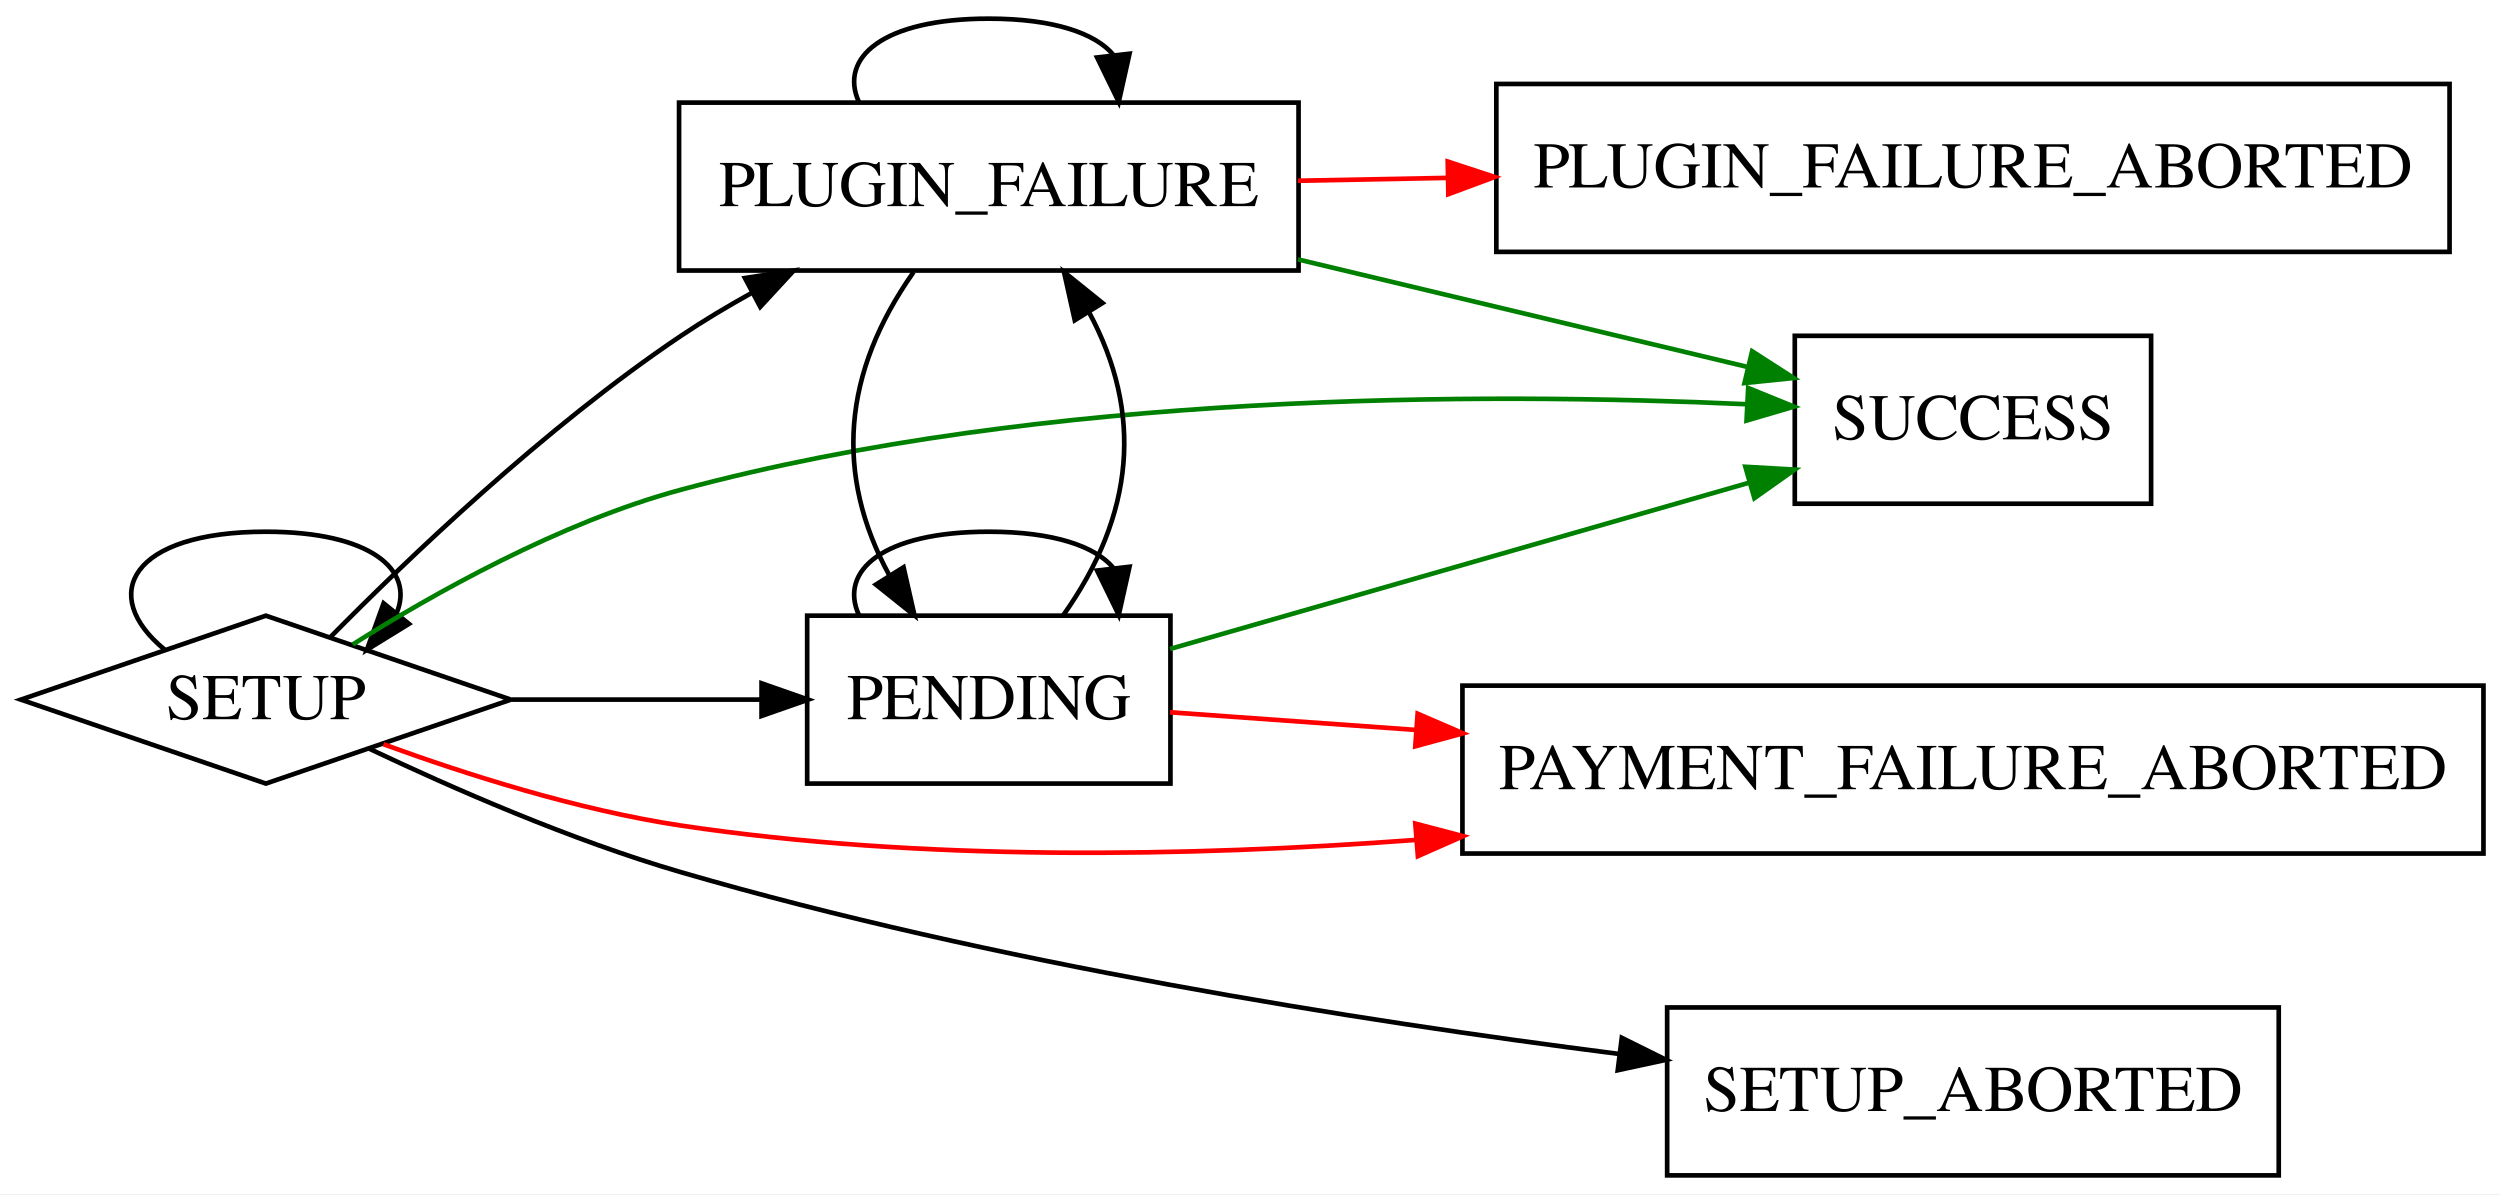
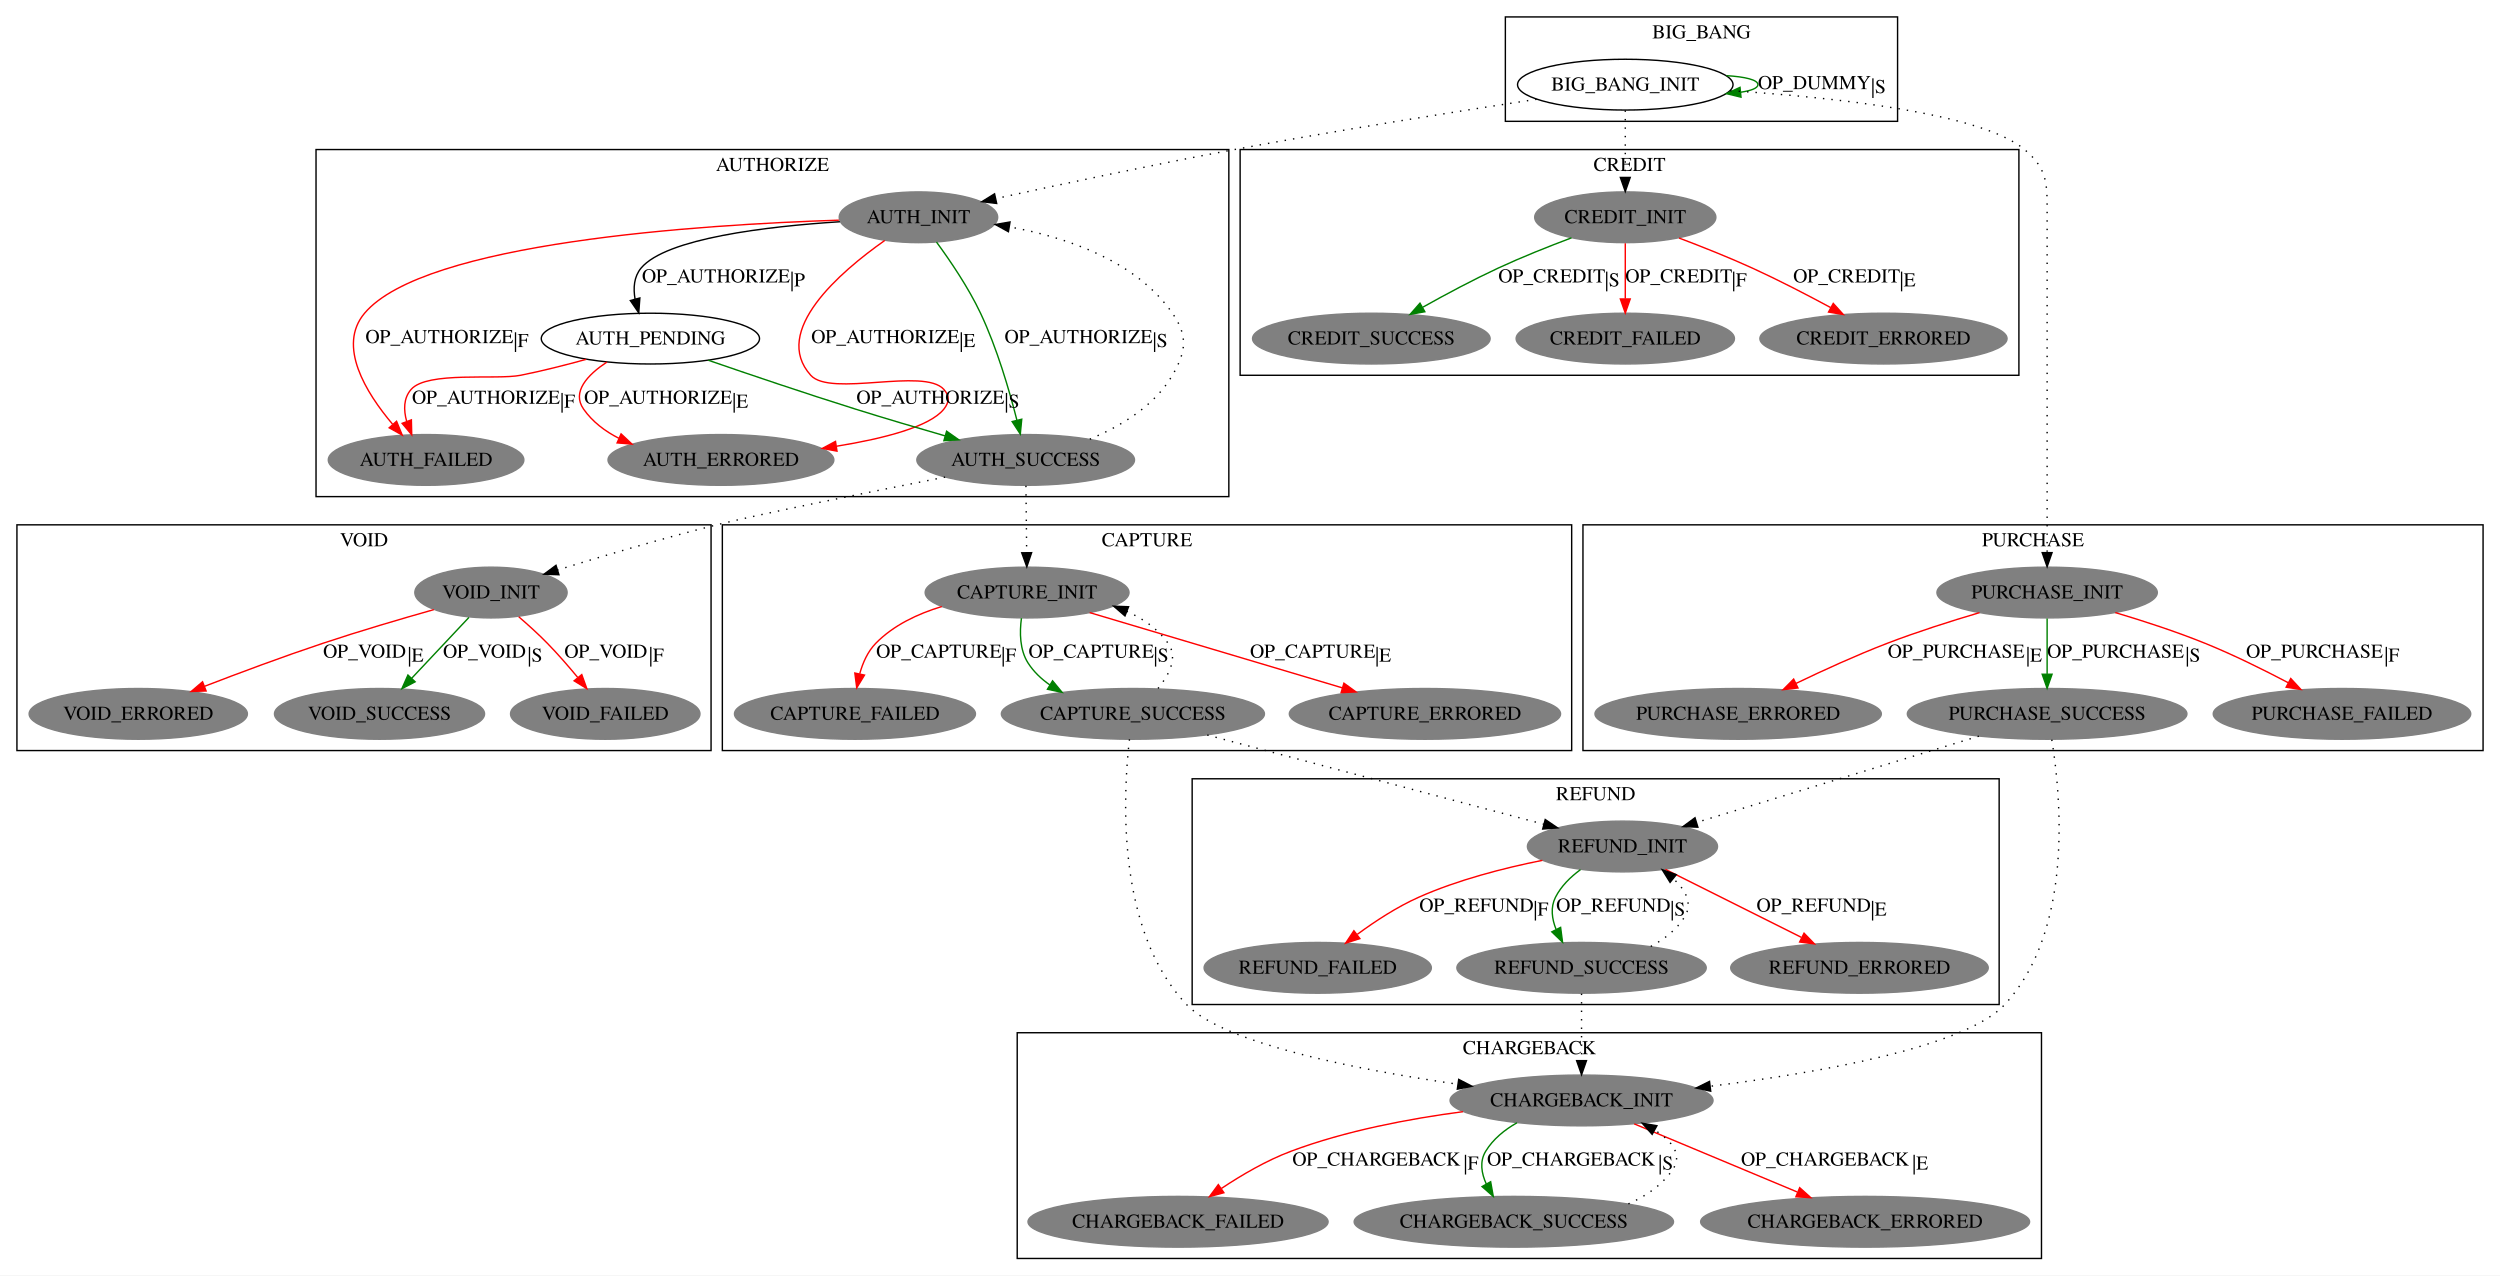
- <svg xmlns="http://www.w3.org/2000/svg" width="536pt" height="256pt" viewBox="0.00 0.00 536.00 256.00">
-   <g id="graph0" class="graph" transform="scale(1 1) rotate(0) translate(4 252)">
-     <polygon fill="white" stroke="none" points="-4,4 -4,-252 532,-252 532,4 -4,4" />
+ <svg xmlns="http://www.w3.org/2000/svg" width="1772pt" height="904pt" viewBox="0.00 0.00 1772.00 904.00">
+   <g id="graph0" class="graph" transform="scale(1 1) rotate(0) translate(4 900)">
+     <polygon fill="white" stroke="none" points="-4,4 -4,-900 1768,-900 1768,4 -4,4" />
+     <g id="clust1" class="cluster">
+       <polygon fill="none" stroke="black" points="1063,-814 1063,-888 1341,-888 1341,-814 1063,-814" />
+       <text text-anchor="middle" x="1202" y="-872.8" font-family="Times,serif" font-size="14.00">BIG_BANG</text>
+     </g>
+     <g id="clust2" class="cluster">
+       <polygon fill="none" stroke="black" points="220,-548 220,-794 867,-794 867,-548 220,-548" />
+       <text text-anchor="middle" x="543.5" y="-778.8" font-family="Times,serif" font-size="14.00">AUTHORIZE</text>
+     </g>
+     <g id="clust3" class="cluster">
+       <polygon fill="none" stroke="black" points="508,-368 508,-528 1110,-528 1110,-368 508,-368" />
+       <text text-anchor="middle" x="809" y="-512.8" font-family="Times,serif" font-size="14.00">CAPTURE</text>
+     </g>
+     <g id="clust4" class="cluster">
+       <polygon fill="none" stroke="black" points="1118,-368 1118,-528 1756,-528 1756,-368 1118,-368" />
+       <text text-anchor="middle" x="1437" y="-512.8" font-family="Times,serif" font-size="14.00">PURCHASE</text>
+     </g>
+     <g id="clust5" class="cluster">
+       <polygon fill="none" stroke="black" points="841,-188 841,-348 1413,-348 1413,-188 841,-188" />
+       <text text-anchor="middle" x="1127" y="-332.8" font-family="Times,serif" font-size="14.00">REFUND</text>
+     </g>
+     <g id="clust6" class="cluster">
+       <polygon fill="none" stroke="black" points="875,-634 875,-794 1427,-794 1427,-634 875,-634" />
+       <text text-anchor="middle" x="1151" y="-778.8" font-family="Times,serif" font-size="14.00">CREDIT</text>
+     </g>
+     <g id="clust7" class="cluster">
+       <polygon fill="none" stroke="black" points="8,-368 8,-528 500,-528 500,-368 8,-368" />
+       <text text-anchor="middle" x="254" y="-512.8" font-family="Times,serif" font-size="14.00">VOID</text>
+     </g>
+     <g id="clust8" class="cluster">
+       <polygon fill="none" stroke="black" points="717,-8 717,-168 1443,-168 1443,-8 717,-8" />
+       <text text-anchor="middle" x="1080" y="-152.8" font-family="Times,serif" font-size="14.00">CHARGEBACK</text>
+     </g>
    <g id="node1" class="node">
-       <polygon fill="none" stroke="black" points="53,-120 0.47,-102 53,-84 105.53,-102 53,-120" />
-       <text text-anchor="middle" x="53" y="-97.8" font-family="Times,serif" font-size="14.00">SETUP</text>
+       <ellipse fill="none" stroke="black" cx="1148" cy="-840" rx="76.375" ry="18" />
+       <text text-anchor="middle" x="1148" y="-835.8" font-family="Times,serif" font-size="14.00">BIG_BANG_INIT</text>
    </g>
    <g id="edge1" class="edge">
-       <path fill="none" stroke="black" d="M31.344,-112.688C16.906,-124.5 24.125,-138 53,-138 75.559,-138 84.899,-129.76 81.022,-120.523" />
-       <polygon fill="black" stroke="black" points="83.678,-118.242 74.656,-112.688 78.246,-122.656 83.678,-118.242" />
+       <path fill="none" stroke="green" d="M1219.72,-846.379C1232.82,-845.572 1242,-843.445 1242,-840 1242,-837.524 1237.26,-835.729 1229.73,-834.615" />
+       <polygon fill="green" stroke="green" points="1230.02,-831.127 1219.72,-833.621 1229.33,-838.093 1230.02,-831.127" />
+       <text text-anchor="start" x="1242" y="-836.8" font-family="Times,serif" font-size="14.00">OP_DUMMY</text>
+       <text text-anchor="start" x="1322.12" y="-836.8" font-family="Times,serif" baseline-shift="sub" font-size="14.00">|S</text>
    </g>
    <g id="node2" class="node">
-       <polygon fill="none" stroke="black" points="246.943,-120 169.057,-120 169.057,-84 246.943,-84 246.943,-120" />
-       <text text-anchor="middle" x="208" y="-97.8" font-family="Times,serif" font-size="14.00">PENDING</text>
+       <ellipse fill="grey" stroke="grey" cx="647" cy="-746" rx="56.155" ry="18" />
+       <text text-anchor="middle" x="647" y="-741.8" font-family="Times,serif" font-size="14.00">AUTH_INIT</text>
+     </g>
+     <g id="edge27" class="edge">
+       <path fill="none" stroke="black" stroke-dasharray="1,5" d="M1085.15,-829.629C1028.91,-821.045 944.285,-807.634 871,-794 813.072,-783.223 747.096,-769.162 701.832,-759.237" />
+       <polygon fill="black" stroke="black" points="702.448,-755.789 691.93,-757.059 700.944,-762.625 702.448,-755.789" />
+     </g>
+     <g id="node11" class="node">
+       <ellipse fill="grey" stroke="grey" cx="1447" cy="-480" rx="78.103" ry="18" />
+       <text text-anchor="middle" x="1447" y="-475.8" font-family="Times,serif" font-size="14.00">PURCHASE_INIT</text>
+     </g>
+     <g id="edge28" class="edge">
+       <path fill="none" stroke="black" stroke-dasharray="1,5" d="M1222.32,-835.735C1295.37,-831.054 1400.23,-819.926 1431,-794 1447.87,-779.782 1447,-769.066 1447,-747 1447,-747 1447,-747 1447,-573 1447,-551.338 1447,-526.808 1447,-508.527" />
+       <polygon fill="black" stroke="black" points="1450.5,-508.295 1447,-498.295 1443.5,-508.295 1450.5,-508.295" />
+     </g>
+     <g id="node19" class="node">
+       <ellipse fill="grey" stroke="grey" cx="1148" cy="-746" rx="64.209" ry="18" />
+       <text text-anchor="middle" x="1148" y="-741.8" font-family="Times,serif" font-size="14.00">CREDIT_INIT</text>
+     </g>
+     <g id="edge29" class="edge">
+       <path fill="none" stroke="black" stroke-dasharray="1,5" d="M1148,-821.696C1148,-808.46 1148,-789.947 1148,-774.663" />
+       <polygon fill="black" stroke="black" points="1151.5,-774.227 1148,-764.227 1144.5,-774.227 1151.5,-774.227" />
+     </g>
+     <g id="node3" class="node">
+       <ellipse fill="none" stroke="black" cx="457" cy="-660" rx="77.352" ry="18" />
+       <text text-anchor="middle" x="457" y="-655.8" font-family="Times,serif" font-size="14.00">AUTH_PENDING</text>
+     </g>
+     <g id="edge4" class="edge">
+       <path fill="none" stroke="black" d="M591.34,-742.832C539.662,-739.511 468.115,-731.126 450.418,-710 445.302,-703.893 444.761,-695.774 446.15,-687.904" />
+       <polygon fill="black" stroke="black" points="449.532,-688.804 448.742,-678.239 442.771,-686.991 449.532,-688.804" />
+       <text text-anchor="start" x="451" y="-699.8" font-family="Times,serif" font-size="14.00">OP_AUTHORIZE</text>
+       <text text-anchor="start" x="555.993" y="-699.8" font-family="Times,serif" baseline-shift="sub" font-size="14.00">|P</text>
+     </g>
+     <g id="node4" class="node">
+       <ellipse fill="grey" stroke="grey" cx="723" cy="-574" rx="77.146" ry="18" />
+       <text text-anchor="middle" x="723" y="-569.8" font-family="Times,serif" font-size="14.00">AUTH_SUCCESS</text>
    </g>
    <g id="edge2" class="edge">
-       <path fill="none" stroke="black" d="M105.799,-102C123.029,-102 142.132,-102 159.057,-102" />
-       <polygon fill="black" stroke="black" points="159.278,-105.5 169.278,-102 159.278,-98.5 159.278,-105.5" />
-     </g>
-     <g id="node3" class="node">
-       <polygon fill="none" stroke="black" points="274.41,-230 141.59,-230 141.59,-194 274.41,-194 274.41,-230" />
-       <text text-anchor="middle" x="208" y="-207.8" font-family="Times,serif" font-size="14.00">PLUGIN_FAILURE</text>
+       <path fill="none" stroke="green" d="M659.784,-728.426C669.413,-715.318 682.384,-696.246 691,-678 702.628,-653.375 711.371,-623.488 716.755,-602.265" />
+       <polygon fill="green" stroke="green" points="720.212,-602.862 719.194,-592.317 713.414,-601.196 720.212,-602.862" />
+       <text text-anchor="start" x="708" y="-656.8" font-family="Times,serif" font-size="14.00">OP_AUTHORIZE</text>
+       <text text-anchor="start" x="812.993" y="-656.8" font-family="Times,serif" baseline-shift="sub" font-size="14.00">|S</text>
+     </g>
+     <g id="node5" class="node">
+       <ellipse fill="grey" stroke="grey" cx="298" cy="-574" rx="69.318" ry="18" />
+       <text text-anchor="middle" x="298" y="-569.8" font-family="Times,serif" font-size="14.00">AUTH_FAILED</text>
    </g>
    <g id="edge3" class="edge">
-       <path fill="none" stroke="black" d="M66.79,-115.36C83.145,-131.943 112.848,-160.424 142,-180 146.816,-183.234 152.007,-186.342 157.282,-189.264" />
-       <polygon fill="black" stroke="black" points="155.712,-192.393 166.185,-193.994 158.996,-186.211 155.712,-192.393" />
-     </g>
-     <g id="node4" class="node">
-       <polygon fill="none" stroke="black" points="457.197,-180 380.803,-180 380.803,-144 457.197,-144 457.197,-180" />
-       <text text-anchor="middle" x="419" y="-157.8" font-family="Times,serif" font-size="14.00">SUCCESS</text>
+       <path fill="none" stroke="red" d="M590.62,-743.947C492.51,-740.792 296.778,-728.201 254.418,-678 234.902,-654.871 255.304,-621.726 274.252,-599.334" />
+       <polygon fill="red" stroke="red" points="277.082,-601.417 281.09,-591.61 271.841,-596.777 277.082,-601.417" />
+       <text text-anchor="start" x="255" y="-656.8" font-family="Times,serif" font-size="14.00">OP_AUTHORIZE</text>
+       <text text-anchor="start" x="359.993" y="-656.8" font-family="Times,serif" baseline-shift="sub" font-size="14.00">|F</text>
+     </g>
+     <g id="node6" class="node">
+       <ellipse fill="grey" stroke="grey" cx="507" cy="-574" rx="80.044" ry="18" />
+       <text text-anchor="middle" x="507" y="-569.8" font-family="Times,serif" font-size="14.00">AUTH_ERRORED</text>
+     </g>
+     <g id="edge8" class="edge">
+       <path fill="none" stroke="red" d="M623.099,-729.549C591.407,-707.226 542.574,-665.212 570.652,-634 584.753,-618.326 650.899,-639.674 665,-624 669.161,-619.374 668.895,-614.852 665,-610 654.919,-597.441 622.182,-589.112 589.101,-583.742" />
+       <polygon fill="red" stroke="red" points="589.264,-580.226 578.849,-582.169 588.202,-587.145 589.264,-580.226" />
+       <text text-anchor="start" x="571" y="-656.8" font-family="Times,serif" font-size="14.00">OP_AUTHORIZE</text>
+       <text text-anchor="start" x="675.993" y="-656.8" font-family="Times,serif" baseline-shift="sub" font-size="14.00">|E</text>
+     </g>
+     <g id="edge5" class="edge">
+       <path fill="none" stroke="green" d="M497.904,-644.699C526.961,-634.667 566.955,-621.116 602.418,-610 623.064,-603.528 645.827,-596.814 665.962,-591.017" />
+       <polygon fill="green" stroke="green" points="666.966,-594.37 675.615,-588.25 665.038,-587.641 666.966,-594.37" />
+       <text text-anchor="start" x="603" y="-613.8" font-family="Times,serif" font-size="14.00">OP_AUTHORIZE</text>
+       <text text-anchor="start" x="707.993" y="-613.8" font-family="Times,serif" baseline-shift="sub" font-size="14.00">|S</text>
+     </g>
+     <g id="edge6" class="edge">
+       <path fill="none" stroke="red" d="M411.433,-645.291C396.715,-641.22 380.258,-637.042 365,-634 347.952,-630.602 298.897,-637.054 287.418,-624 281.943,-617.774 282.008,-609.396 284.248,-601.33" />
+       <polygon fill="red" stroke="red" points="287.584,-602.404 287.834,-591.812 281.033,-599.936 287.584,-602.404" />
+       <text text-anchor="start" x="288" y="-613.8" font-family="Times,serif" font-size="14.00">OP_AUTHORIZE</text>
+       <text text-anchor="start" x="392.993" y="-613.8" font-family="Times,serif" baseline-shift="sub" font-size="14.00">|F</text>
+     </g>
+     <g id="edge7" class="edge">
+       <path fill="none" stroke="red" d="M426.139,-643.358C412.415,-634.254 401.079,-622.193 409.652,-610 415.98,-601.001 424.852,-594.305 434.689,-589.325" />
+       <polygon fill="red" stroke="red" points="436.227,-592.471 443.949,-585.217 433.389,-586.073 436.227,-592.471" />
+       <text text-anchor="start" x="410" y="-613.8" font-family="Times,serif" font-size="14.00">OP_AUTHORIZE</text>
+       <text text-anchor="start" x="514.993" y="-613.8" font-family="Times,serif" baseline-shift="sub" font-size="14.00">|E</text>
+     </g>
+     <g id="edge30" class="edge">
+       <path fill="none" stroke="black" stroke-dasharray="1,5" d="M768.446,-588.697C790.236,-597.808 814.307,-612.205 827,-634 836.842,-650.899 838.158,-661.94 827,-678 801.129,-715.235 751.958,-731.818 711.538,-739.182" />
+       <polygon fill="black" stroke="black" points="710.757,-735.764 701.469,-740.862 711.909,-742.668 710.757,-735.764" />
+     </g>
+     <g id="node7" class="node">
+       <ellipse fill="grey" stroke="grey" cx="724" cy="-480" rx="72.249" ry="18" />
+       <text text-anchor="middle" x="724" y="-475.8" font-family="Times,serif" font-size="14.00">CAPTURE_INIT</text>
+     </g>
+     <g id="edge31" class="edge">
+       <path fill="none" stroke="black" stroke-dasharray="1,5" d="M723.188,-555.696C723.332,-542.46 723.533,-523.947 723.699,-508.663" />
+       <polygon fill="black" stroke="black" points="727.204,-508.264 723.813,-498.227 720.204,-508.188 727.204,-508.264" />
+     </g>
+     <g id="node23" class="node">
+       <ellipse fill="grey" stroke="grey" cx="344" cy="-480" rx="53.968" ry="18" />
+       <text text-anchor="middle" x="344" y="-475.8" font-family="Times,serif" font-size="14.00">VOID_INIT</text>
+     </g>
+     <g id="edge32" class="edge">
+       <path fill="none" stroke="black" stroke-dasharray="1,5" d="M665.909,-561.828C611.658,-551.111 534.037,-535.484 504,-528 465.85,-518.495 423.15,-505.848 391.463,-496.067" />
+       <polygon fill="black" stroke="black" points="392.17,-492.622 381.582,-493 390.095,-499.308 392.17,-492.622" />
+     </g>
+     <g id="node8" class="node">
+       <ellipse fill="grey" stroke="grey" cx="799" cy="-394" rx="93.242" ry="18" />
+       <text text-anchor="middle" x="799" y="-389.8" font-family="Times,serif" font-size="14.00">CAPTURE_SUCCESS</text>
    </g>
    <g id="edge9" class="edge">
-       <path fill="none" stroke="green" d="M71.633,-113.836C88.784,-124.648 115.99,-139.983 142,-147 219.911,-168.018 314.558,-167.896 370.336,-165.337" />
-       <polygon fill="green" stroke="green" points="370.81,-168.818 380.621,-164.817 370.457,-161.827 370.81,-168.818" />
-     </g>
-     <g id="node5" class="node">
-       <polygon fill="none" stroke="black" points="484.563,-36 353.437,-36 353.437,-0 484.563,-0 484.563,-36" />
-       <text text-anchor="middle" x="419" y="-13.8" font-family="Times,serif" font-size="14.00">SETUP_ABORTED</text>
-     </g>
-     <g id="edge4" class="edge">
-       <path fill="none" stroke="black" d="M75.197,-91.462C92.717,-83.152 118.45,-71.857 142,-65 208.67,-45.587 286.88,-33.205 342.988,-26.051" />
-       <polygon fill="black" stroke="black" points="343.711,-29.488 353.2,-24.776 342.843,-22.542 343.711,-29.488" />
-     </g>
-     <g id="node6" class="node">
-       <polygon fill="none" stroke="black" points="528.454,-105 309.546,-105 309.546,-69 528.454,-69 528.454,-105" />
-       <text text-anchor="middle" x="419" y="-82.8" font-family="Times,serif" font-size="14.00">PAYMENT_FAILURE_ABORTED</text>
+       <path fill="none" stroke="green" d="M720,-461.83C718.641,-451.786 718.735,-439.296 724.729,-430 728.711,-423.823 734.102,-418.714 740.173,-414.494" />
+       <polygon fill="green" stroke="green" points="742.06,-417.443 748.805,-409.273 738.437,-411.454 742.06,-417.443" />
+       <text text-anchor="start" x="725" y="-433.8" font-family="Times,serif" font-size="14.00">OP_CAPTURE</text>
+       <text text-anchor="start" x="813.683" y="-433.8" font-family="Times,serif" baseline-shift="sub" font-size="14.00">|S</text>
+     </g>
+     <g id="node9" class="node">
+       <ellipse fill="grey" stroke="grey" cx="602" cy="-394" rx="85.413" ry="18" />
+       <text text-anchor="middle" x="602" y="-389.8" font-family="Times,serif" font-size="14.00">CAPTURE_FAILED</text>
+     </g>
+     <g id="edge10" class="edge">
+       <path fill="none" stroke="red" d="M663.56,-470.1C646.53,-464.95 629.254,-456.822 616.729,-444 611.031,-438.168 607.526,-430.219 605.373,-422.422" />
+       <polygon fill="red" stroke="red" points="608.756,-421.501 603.252,-412.448 601.909,-422.958 608.756,-421.501" />
+       <text text-anchor="start" x="617" y="-433.8" font-family="Times,serif" font-size="14.00">OP_CAPTURE</text>
+       <text text-anchor="start" x="705.683" y="-433.8" font-family="Times,serif" baseline-shift="sub" font-size="14.00">|F</text>
+     </g>
+     <g id="node10" class="node">
+       <ellipse fill="grey" stroke="grey" cx="1006" cy="-394" rx="96.14" ry="18" />
+       <text text-anchor="middle" x="1006" y="-389.8" font-family="Times,serif" font-size="14.00">CAPTURE_ERRORED</text>
+     </g>
+     <g id="edge11" class="edge">
+       <path fill="none" stroke="red" d="M768.373,-465.783C816.705,-451.386 894.224,-428.295 947.501,-412.425" />
+       <polygon fill="red" stroke="red" points="948.57,-415.759 957.154,-409.55 946.571,-409.05 948.57,-415.759" />
+       <text text-anchor="start" x="882" y="-433.8" font-family="Times,serif" font-size="14.00">OP_CAPTURE</text>
+       <text text-anchor="start" x="970.683" y="-433.8" font-family="Times,serif" baseline-shift="sub" font-size="14.00">|E</text>
+     </g>
+     <g id="edge34" class="edge">
+       <path fill="none" stroke="black" stroke-dasharray="1,5" d="M816.805,-412.023C824.823,-421.78 831.073,-434.03 824,-444 816.735,-454.239 806.236,-461.506 794.743,-466.659" />
+       <polygon fill="black" stroke="black" points="793.379,-463.434 785.356,-470.354 795.943,-469.948 793.379,-463.434" />
+     </g>
+     <g id="node15" class="node">
+       <ellipse fill="grey" stroke="grey" cx="1146" cy="-300" rx="67.377" ry="18" />
+       <text text-anchor="middle" x="1146" y="-295.8" font-family="Times,serif" font-size="14.00">REFUND_INIT</text>
+     </g>
+     <g id="edge33" class="edge">
+       <path fill="none" stroke="black" stroke-dasharray="1,5" d="M851.702,-379.027C916.082,-361.958 1024.52,-333.209 1090.25,-315.781" />
+       <polygon fill="black" stroke="black" points="1091.26,-319.135 1100.02,-313.189 1089.46,-312.369 1091.26,-319.135" />
+     </g>
+     <g id="node27" class="node">
+       <ellipse fill="grey" stroke="grey" cx="1117" cy="-120" rx="93.203" ry="18" />
+       <text text-anchor="middle" x="1117" y="-115.8" font-family="Times,serif" font-size="14.00">CHARGEBACK_INIT</text>
+     </g>
+     <g id="edge35" class="edge">
+       <path fill="none" stroke="black" stroke-dasharray="1,5" d="M796.571,-375.984C792.046,-337.045 786.898,-240.755 837,-188 863.217,-160.394 957.379,-141.918 1029.34,-131.482" />
+       <polygon fill="black" stroke="black" points="1029.93,-134.933 1039.34,-130.062 1028.95,-128.003 1029.93,-134.933" />
+     </g>
+     <g id="node12" class="node">
+       <ellipse fill="grey" stroke="grey" cx="1447" cy="-394" rx="99.096" ry="18" />
+       <text text-anchor="middle" x="1447" y="-389.8" font-family="Times,serif" font-size="14.00">PURCHASE_SUCCESS</text>
    </g>
    <g id="edge12" class="edge">
-       <path fill="none" stroke="red" d="M78.202,-92.437C95.63,-86.082 119.874,-78.318 142,-75 193.363,-67.298 250.659,-68.259 299.677,-71.932" />
-       <polygon fill="red" stroke="red" points="299.439,-75.424 309.685,-72.728 299.994,-68.446 299.439,-75.424" />
-     </g>
-     <g id="edge5" class="edge">
-       <path fill="none" stroke="black" d="M180.14,-120.153C175.854,-129.539 185.141,-138 208,-138 221.93,-138 230.82,-134.858 234.67,-130.28" />
-       <polygon fill="black" stroke="black" points="238.168,-130.493 235.86,-120.153 231.216,-129.676 238.168,-130.493" />
-     </g>
-     <g id="edge6" class="edge">
-       <path fill="none" stroke="black" d="M223.931,-120.047C239.305,-141.715 241.157,-163.384 229.486,-185.052" />
-       <polygon fill="black" stroke="black" points="226.429,-183.34 224.123,-193.681 232.374,-187.035 226.429,-183.34" />
-     </g>
-     <g id="edge10" class="edge">
-       <path fill="none" stroke="green" d="M246.848,-112.866C281.727,-122.879 333.607,-137.772 371.1,-148.536" />
-       <polygon fill="green" stroke="green" points="370.207,-151.921 380.785,-151.316 372.139,-145.193 370.207,-151.921" />
+       <path fill="none" stroke="green" d="M1447,-461.595C1447,-450.257 1447,-435.227 1447,-422.315" />
+       <polygon fill="green" stroke="green" points="1450.5,-422.095 1447,-412.095 1443.5,-422.095 1450.5,-422.095" />
+       <text text-anchor="start" x="1447" y="-433.8" font-family="Times,serif" font-size="14.00">OP_PURCHASE</text>
+       <text text-anchor="start" x="1545.03" y="-433.8" font-family="Times,serif" baseline-shift="sub" font-size="14.00">|S</text>
+     </g>
+     <g id="node13" class="node">
+       <ellipse fill="grey" stroke="grey" cx="1656" cy="-394" rx="91.267" ry="18" />
+       <text text-anchor="middle" x="1656" y="-389.8" font-family="Times,serif" font-size="14.00">PURCHASE_FAILED</text>
    </g>
    <g id="edge13" class="edge">
-       <path fill="none" stroke="red" d="M246.848,-99.284C262.074,-98.191 280.541,-96.865 299.635,-95.495" />
-       <polygon fill="red" stroke="red" points="299.941,-98.982 309.664,-94.775 299.439,-92 299.941,-98.982" />
-     </g>
-     <g id="edge7" class="edge">
-       <path fill="none" stroke="black" d="M191.877,-193.681C176.616,-172.013 174.877,-150.344 186.661,-128.676" />
-       <polygon fill="black" stroke="black" points="189.724,-130.379 192.069,-120.047 183.793,-126.662 189.724,-130.379" />
-     </g>
-     <g id="edge8" class="edge">
-       <path fill="none" stroke="black" d="M180.14,-230.153C175.854,-239.539 185.141,-248 208,-248 221.93,-248 230.82,-244.858 234.67,-240.28" />
-       <polygon fill="black" stroke="black" points="238.168,-240.493 235.86,-230.153 231.216,-239.676 238.168,-240.493" />
-     </g>
-     <g id="edge11" class="edge">
-       <path fill="none" stroke="green" d="M274.269,-196.385C305.417,-188.934 342.005,-180.181 370.471,-173.371" />
-       <polygon fill="green" stroke="green" points="371.654,-176.686 380.565,-170.956 370.025,-169.878 371.654,-176.686" />
-     </g>
-     <g id="node7" class="node">
-       <polygon fill="none" stroke="black" points="521.186,-234 316.814,-234 316.814,-198 521.186,-198 521.186,-234" />
-       <text text-anchor="middle" x="419" y="-211.8" font-family="Times,serif" font-size="14.00">PLUGIN_FAILURE_ABORTED</text>
+       <path fill="none" stroke="red" d="M1495.3,-465.806C1515.28,-459.86 1538.52,-452.308 1559,-444 1578.95,-435.908 1600.39,-425.294 1618.02,-416.015" />
+       <polygon fill="red" stroke="red" points="1619.69,-419.093 1626.87,-411.304 1616.4,-412.915 1619.69,-419.093" />
+       <text text-anchor="start" x="1588" y="-433.8" font-family="Times,serif" font-size="14.00">OP_PURCHASE</text>
+       <text text-anchor="start" x="1686.03" y="-433.8" font-family="Times,serif" baseline-shift="sub" font-size="14.00">|F</text>
+     </g>
+     <g id="node14" class="node">
+       <ellipse fill="grey" stroke="grey" cx="1228" cy="-394" rx="101.494" ry="18" />
+       <text text-anchor="middle" x="1228" y="-389.8" font-family="Times,serif" font-size="14.00">PURCHASE_ERRORED</text>
    </g>
    <g id="edge14" class="edge">
-       <path fill="none" stroke="red" d="M274.269,-213.249C284.54,-213.446 295.401,-213.654 306.369,-213.864" />
-       <polygon fill="red" stroke="red" points="306.391,-217.364 316.456,-214.057 306.525,-210.366 306.391,-217.364" />
+       <path fill="none" stroke="red" d="M1399.07,-465.765C1378.68,-459.734 1354.77,-452.129 1333.62,-444 1311.89,-435.65 1288.34,-424.897 1269,-415.593" />
+       <polygon fill="red" stroke="red" points="1270.4,-412.38 1259.87,-411.158 1267.34,-418.676 1270.4,-412.38" />
+       <text text-anchor="start" x="1334" y="-433.8" font-family="Times,serif" font-size="14.00">OP_PURCHASE</text>
+       <text text-anchor="start" x="1432.03" y="-433.8" font-family="Times,serif" baseline-shift="sub" font-size="14.00">|E</text>
+     </g>
+     <g id="edge38" class="edge">
+       <path fill="none" stroke="black" stroke-dasharray="1,5" d="M1398.64,-378.219C1343.93,-361.496 1255.11,-334.35 1198.68,-317.101" />
+       <polygon fill="black" stroke="black" points="1199.46,-313.682 1188.88,-314.106 1197.42,-320.376 1199.46,-313.682" />
+     </g>
+     <g id="edge39" class="edge">
+       <path fill="none" stroke="black" stroke-dasharray="1,5" d="M1450.3,-375.725C1456.68,-336.667 1466.06,-240.857 1417,-188 1389.03,-157.867 1286.05,-139.735 1208.49,-130.074" />
+       <polygon fill="black" stroke="black" points="1208.55,-126.557 1198.2,-128.824 1207.71,-133.505 1208.55,-126.557" />
+     </g>
+     <g id="node16" class="node">
+       <ellipse fill="grey" stroke="grey" cx="1117" cy="-214" rx="88.371" ry="18" />
+       <text text-anchor="middle" x="1117" y="-209.8" font-family="Times,serif" font-size="14.00">REFUND_SUCCESS</text>
+     </g>
+     <g id="edge15" class="edge">
+       <path fill="none" stroke="green" d="M1116.24,-283.597C1109.14,-278.391 1102.48,-271.862 1098.51,-264 1094.88,-256.81 1095.97,-248.728 1098.96,-241.233" />
+       <polygon fill="green" stroke="green" points="1102.16,-242.667 1103.54,-232.163 1095.91,-239.511 1102.16,-242.667" />
+       <text text-anchor="start" x="1099" y="-253.8" font-family="Times,serif" font-size="14.00">OP_REFUND</text>
+       <text text-anchor="start" x="1179.9" y="-253.8" font-family="Times,serif" baseline-shift="sub" font-size="14.00">|S</text>
+     </g>
+     <g id="node17" class="node">
+       <ellipse fill="grey" stroke="grey" cx="930" cy="-214" rx="80.542" ry="18" />
+       <text text-anchor="middle" x="930" y="-209.8" font-family="Times,serif" font-size="14.00">REFUND_FAILED</text>
+     </g>
+     <g id="edge16" class="edge">
+       <path fill="none" stroke="red" d="M1089.21,-290.191C1061.92,-284.73 1029.21,-276.344 1001.51,-264 986.206,-257.181 970.692,-247.028 958.043,-237.73" />
+       <polygon fill="red" stroke="red" points="959.868,-234.722 949.781,-231.48 955.645,-240.304 959.868,-234.722" />
+       <text text-anchor="start" x="1002" y="-253.8" font-family="Times,serif" font-size="14.00">OP_REFUND</text>
+       <text text-anchor="start" x="1082.9" y="-253.8" font-family="Times,serif" baseline-shift="sub" font-size="14.00">|F</text>
+     </g>
+     <g id="node18" class="node">
+       <ellipse fill="grey" stroke="grey" cx="1314" cy="-214" rx="91.269" ry="18" />
+       <text text-anchor="middle" x="1314" y="-209.8" font-family="Times,serif" font-size="14.00">REFUND_ERRORED</text>
+     </g>
+     <g id="edge17" class="edge">
+       <path fill="none" stroke="red" d="M1176.42,-283.788C1203.39,-270.307 1242.99,-250.507 1272.79,-235.607" />
+       <polygon fill="red" stroke="red" points="1274.71,-238.558 1282.09,-230.956 1271.58,-232.297 1274.71,-238.558" />
+       <text text-anchor="start" x="1241" y="-253.8" font-family="Times,serif" font-size="14.00">OP_REFUND</text>
+       <text text-anchor="start" x="1321.9" y="-253.8" font-family="Times,serif" baseline-shift="sub" font-size="14.00">|E</text>
+     </g>
+     <g id="edge36" class="edge">
+       <path fill="none" stroke="black" stroke-dasharray="1,5" d="M1166.08,-229.17C1175.56,-234.203 1184.31,-240.96 1190,-250 1196.04,-259.6 1190.79,-269.119 1182.1,-277.178" />
+       <polygon fill="black" stroke="black" points="1179.75,-274.576 1174.15,-283.573 1184.14,-280.029 1179.75,-274.576" />
+     </g>
+     <g id="edge37" class="edge">
+       <path fill="none" stroke="black" stroke-dasharray="1,5" d="M1117,-195.696C1117,-182.46 1117,-163.947 1117,-148.663" />
+       <polygon fill="black" stroke="black" points="1120.5,-148.227 1117,-138.227 1113.5,-148.227 1120.5,-148.227" />
+     </g>
+     <g id="node20" class="node">
+       <ellipse fill="grey" stroke="grey" cx="968" cy="-660" rx="84.203" ry="18" />
+       <text text-anchor="middle" x="968" y="-655.8" font-family="Times,serif" font-size="14.00">CREDIT_SUCCESS</text>
+     </g>
+     <g id="edge18" class="edge">
+       <path fill="none" stroke="green" d="M1109.87,-731.415C1093.67,-725.325 1074.69,-717.77 1057.96,-710 1040.03,-701.672 1020.7,-691.335 1004.58,-682.306" />
+       <polygon fill="green" stroke="green" points="1005.92,-679.042 995.489,-677.166 1002.47,-685.135 1005.92,-679.042" />
+       <text text-anchor="start" x="1058" y="-699.8" font-family="Times,serif" font-size="14.00">OP_CREDIT</text>
+       <text text-anchor="start" x="1133.45" y="-699.8" font-family="Times,serif" baseline-shift="sub" font-size="14.00">|S</text>
+     </g>
+     <g id="node21" class="node">
+       <ellipse fill="grey" stroke="grey" cx="1148" cy="-660" rx="77.374" ry="18" />
+       <text text-anchor="middle" x="1148" y="-655.8" font-family="Times,serif" font-size="14.00">CREDIT_FAILED</text>
+     </g>
+     <g id="edge19" class="edge">
+       <path fill="none" stroke="red" d="M1148,-727.595C1148,-716.257 1148,-701.227 1148,-688.315" />
+       <polygon fill="red" stroke="red" points="1151.5,-688.095 1148,-678.095 1144.5,-688.095 1151.5,-688.095" />
+       <text text-anchor="start" x="1148" y="-699.8" font-family="Times,serif" font-size="14.00">OP_CREDIT</text>
+       <text text-anchor="start" x="1223.45" y="-699.8" font-family="Times,serif" baseline-shift="sub" font-size="14.00">|F</text>
+     </g>
+     <g id="node22" class="node">
+       <ellipse fill="grey" stroke="grey" cx="1331" cy="-660" rx="87.6" ry="18" />
+       <text text-anchor="middle" x="1331" y="-655.8" font-family="Times,serif" font-size="14.00">CREDIT_ERRORED</text>
+     </g>
+     <g id="edge20" class="edge">
+       <path fill="none" stroke="red" d="M1186.06,-731.3C1202.24,-725.191 1221.22,-717.653 1238,-710 1256.63,-701.502 1276.8,-691.038 1293.58,-681.966" />
+       <polygon fill="red" stroke="red" points="1295.41,-684.951 1302.52,-677.09 1292.06,-678.805 1295.41,-684.951" />
+       <text text-anchor="start" x="1267" y="-699.8" font-family="Times,serif" font-size="14.00">OP_CREDIT</text>
+       <text text-anchor="start" x="1342.45" y="-699.8" font-family="Times,serif" baseline-shift="sub" font-size="14.00">|E</text>
+     </g>
+     <g id="node24" class="node">
+       <ellipse fill="grey" stroke="grey" cx="265" cy="-394" rx="74.46" ry="18" />
+       <text text-anchor="middle" x="265" y="-389.8" font-family="Times,serif" font-size="14.00">VOID_SUCCESS</text>
+     </g>
+     <g id="edge21" class="edge">
+       <path fill="none" stroke="green" d="M328.392,-462.404C316.782,-450.06 300.761,-433.025 287.731,-419.169" />
+       <polygon fill="green" stroke="green" points="290.246,-416.735 280.846,-411.849 285.147,-421.531 290.246,-416.735" />
+       <text text-anchor="start" x="310" y="-433.8" font-family="Times,serif" font-size="14.00">OP_VOID</text>
+       <text text-anchor="start" x="369.89" y="-433.8" font-family="Times,serif" baseline-shift="sub" font-size="14.00">|S</text>
+     </g>
+     <g id="node25" class="node">
+       <ellipse fill="grey" stroke="grey" cx="425" cy="-394" rx="67.132" ry="18" />
+       <text text-anchor="middle" x="425" y="-389.8" font-family="Times,serif" font-size="14.00">VOID_FAILED</text>
+     </g>
+     <g id="edge22" class="edge">
+       <path fill="none" stroke="red" d="M363.676,-462.848C370.333,-457.109 377.677,-450.465 384,-444 391.368,-436.467 398.914,-427.777 405.491,-419.826" />
+       <polygon fill="red" stroke="red" points="408.353,-421.855 411.946,-411.888 402.922,-417.438 408.353,-421.855" />
+       <text text-anchor="start" x="396" y="-433.8" font-family="Times,serif" font-size="14.00">OP_VOID</text>
+       <text text-anchor="start" x="455.89" y="-433.8" font-family="Times,serif" baseline-shift="sub" font-size="14.00">|F</text>
+     </g>
+     <g id="node26" class="node">
+       <ellipse fill="grey" stroke="grey" cx="94" cy="-394" rx="77.359" ry="18" />
+       <text text-anchor="middle" x="94" y="-389.8" font-family="Times,serif" font-size="14.00">VOID_ERRORED</text>
+     </g>
+     <g id="edge23" class="edge">
+       <path fill="none" stroke="red" d="M303.479,-467.901C280.298,-461.354 250.748,-452.672 224.756,-444 196.74,-434.653 165.777,-423.105 141.016,-413.568" />
+       <polygon fill="red" stroke="red" points="142.094,-410.232 131.505,-409.886 139.567,-416.76 142.094,-410.232" />
+       <text text-anchor="start" x="225" y="-433.8" font-family="Times,serif" font-size="14.00">OP_VOID</text>
+       <text text-anchor="start" x="284.89" y="-433.8" font-family="Times,serif" baseline-shift="sub" font-size="14.00">|E</text>
+     </g>
+     <g id="node28" class="node">
+       <ellipse fill="grey" stroke="grey" cx="1069" cy="-34" rx="113.197" ry="18" />
+       <text text-anchor="middle" x="1069" y="-29.8" font-family="Times,serif" font-size="14.00">CHARGEBACK_SUCCESS</text>
+     </g>
+     <g id="edge24" class="edge">
+       <path fill="none" stroke="green" d="M1071.25,-104.192C1062.43,-99.192 1054.31,-92.61 1049.06,-84 1044.66,-76.786 1046,-68.428 1049.52,-60.681" />
+       <polygon fill="green" stroke="green" points="1052.57,-62.4 1054.44,-51.972 1046.47,-58.956 1052.57,-62.4" />
+       <text text-anchor="start" x="1050" y="-73.8" font-family="Times,serif" font-size="14.00">OP_CHARGEBACK</text>
+       <text text-anchor="start" x="1171.35" y="-73.8" font-family="Times,serif" baseline-shift="sub" font-size="14.00">|S</text>
+     </g>
+     <g id="node29" class="node">
+       <ellipse fill="grey" stroke="grey" cx="831" cy="-34" rx="106.368" ry="18" />
+       <text text-anchor="middle" x="831" y="-29.8" font-family="Times,serif" font-size="14.00">CHARGEBACK_FAILED</text>
+     </g>
+     <g id="edge25" class="edge">
+       <path fill="none" stroke="red" d="M1032.94,-112.04C994.843,-107.046 949.77,-98.517 911.06,-84 893.749,-77.508 876.057,-67.146 861.722,-57.62" />
+       <polygon fill="red" stroke="red" points="863.495,-54.592 853.264,-51.839 859.545,-60.371 863.495,-54.592" />
+       <text text-anchor="start" x="912" y="-73.8" font-family="Times,serif" font-size="14.00">OP_CHARGEBACK</text>
+       <text text-anchor="start" x="1033.35" y="-73.8" font-family="Times,serif" baseline-shift="sub" font-size="14.00">|F</text>
+     </g>
+     <g id="node30" class="node">
+       <ellipse fill="grey" stroke="grey" cx="1318" cy="-34" rx="116.594" ry="18" />
+       <text text-anchor="middle" x="1318" y="-29.8" font-family="Times,serif" font-size="14.00">CHARGEBACK_ERRORED</text>
+     </g>
+     <g id="edge26" class="edge">
+       <path fill="none" stroke="red" d="M1154.34,-103.397C1186.92,-89.779 1234.4,-69.936 1269.84,-55.126" />
+       <polygon fill="red" stroke="red" points="1271.62,-58.177 1279.5,-51.091 1268.92,-51.718 1271.62,-58.177" />
+       <text text-anchor="start" x="1230" y="-73.8" font-family="Times,serif" font-size="14.00">OP_CHARGEBACK</text>
+       <text text-anchor="start" x="1351.35" y="-73.8" font-family="Times,serif" baseline-shift="sub" font-size="14.00">|E</text>
+     </g>
+     <g id="edge40" class="edge">
+       <path fill="none" stroke="black" stroke-dasharray="1,5" d="M1150.19,-46.682C1162.25,-51.94 1173.22,-59.413 1181,-70 1189.23,-81.191 1181.45,-91.07 1168.85,-98.972" />
+       <polygon fill="black" stroke="black" points="1167.05,-95.97 1159.99,-103.874 1170.43,-102.096 1167.05,-95.97" />
    </g>
  </g>
</svg>
